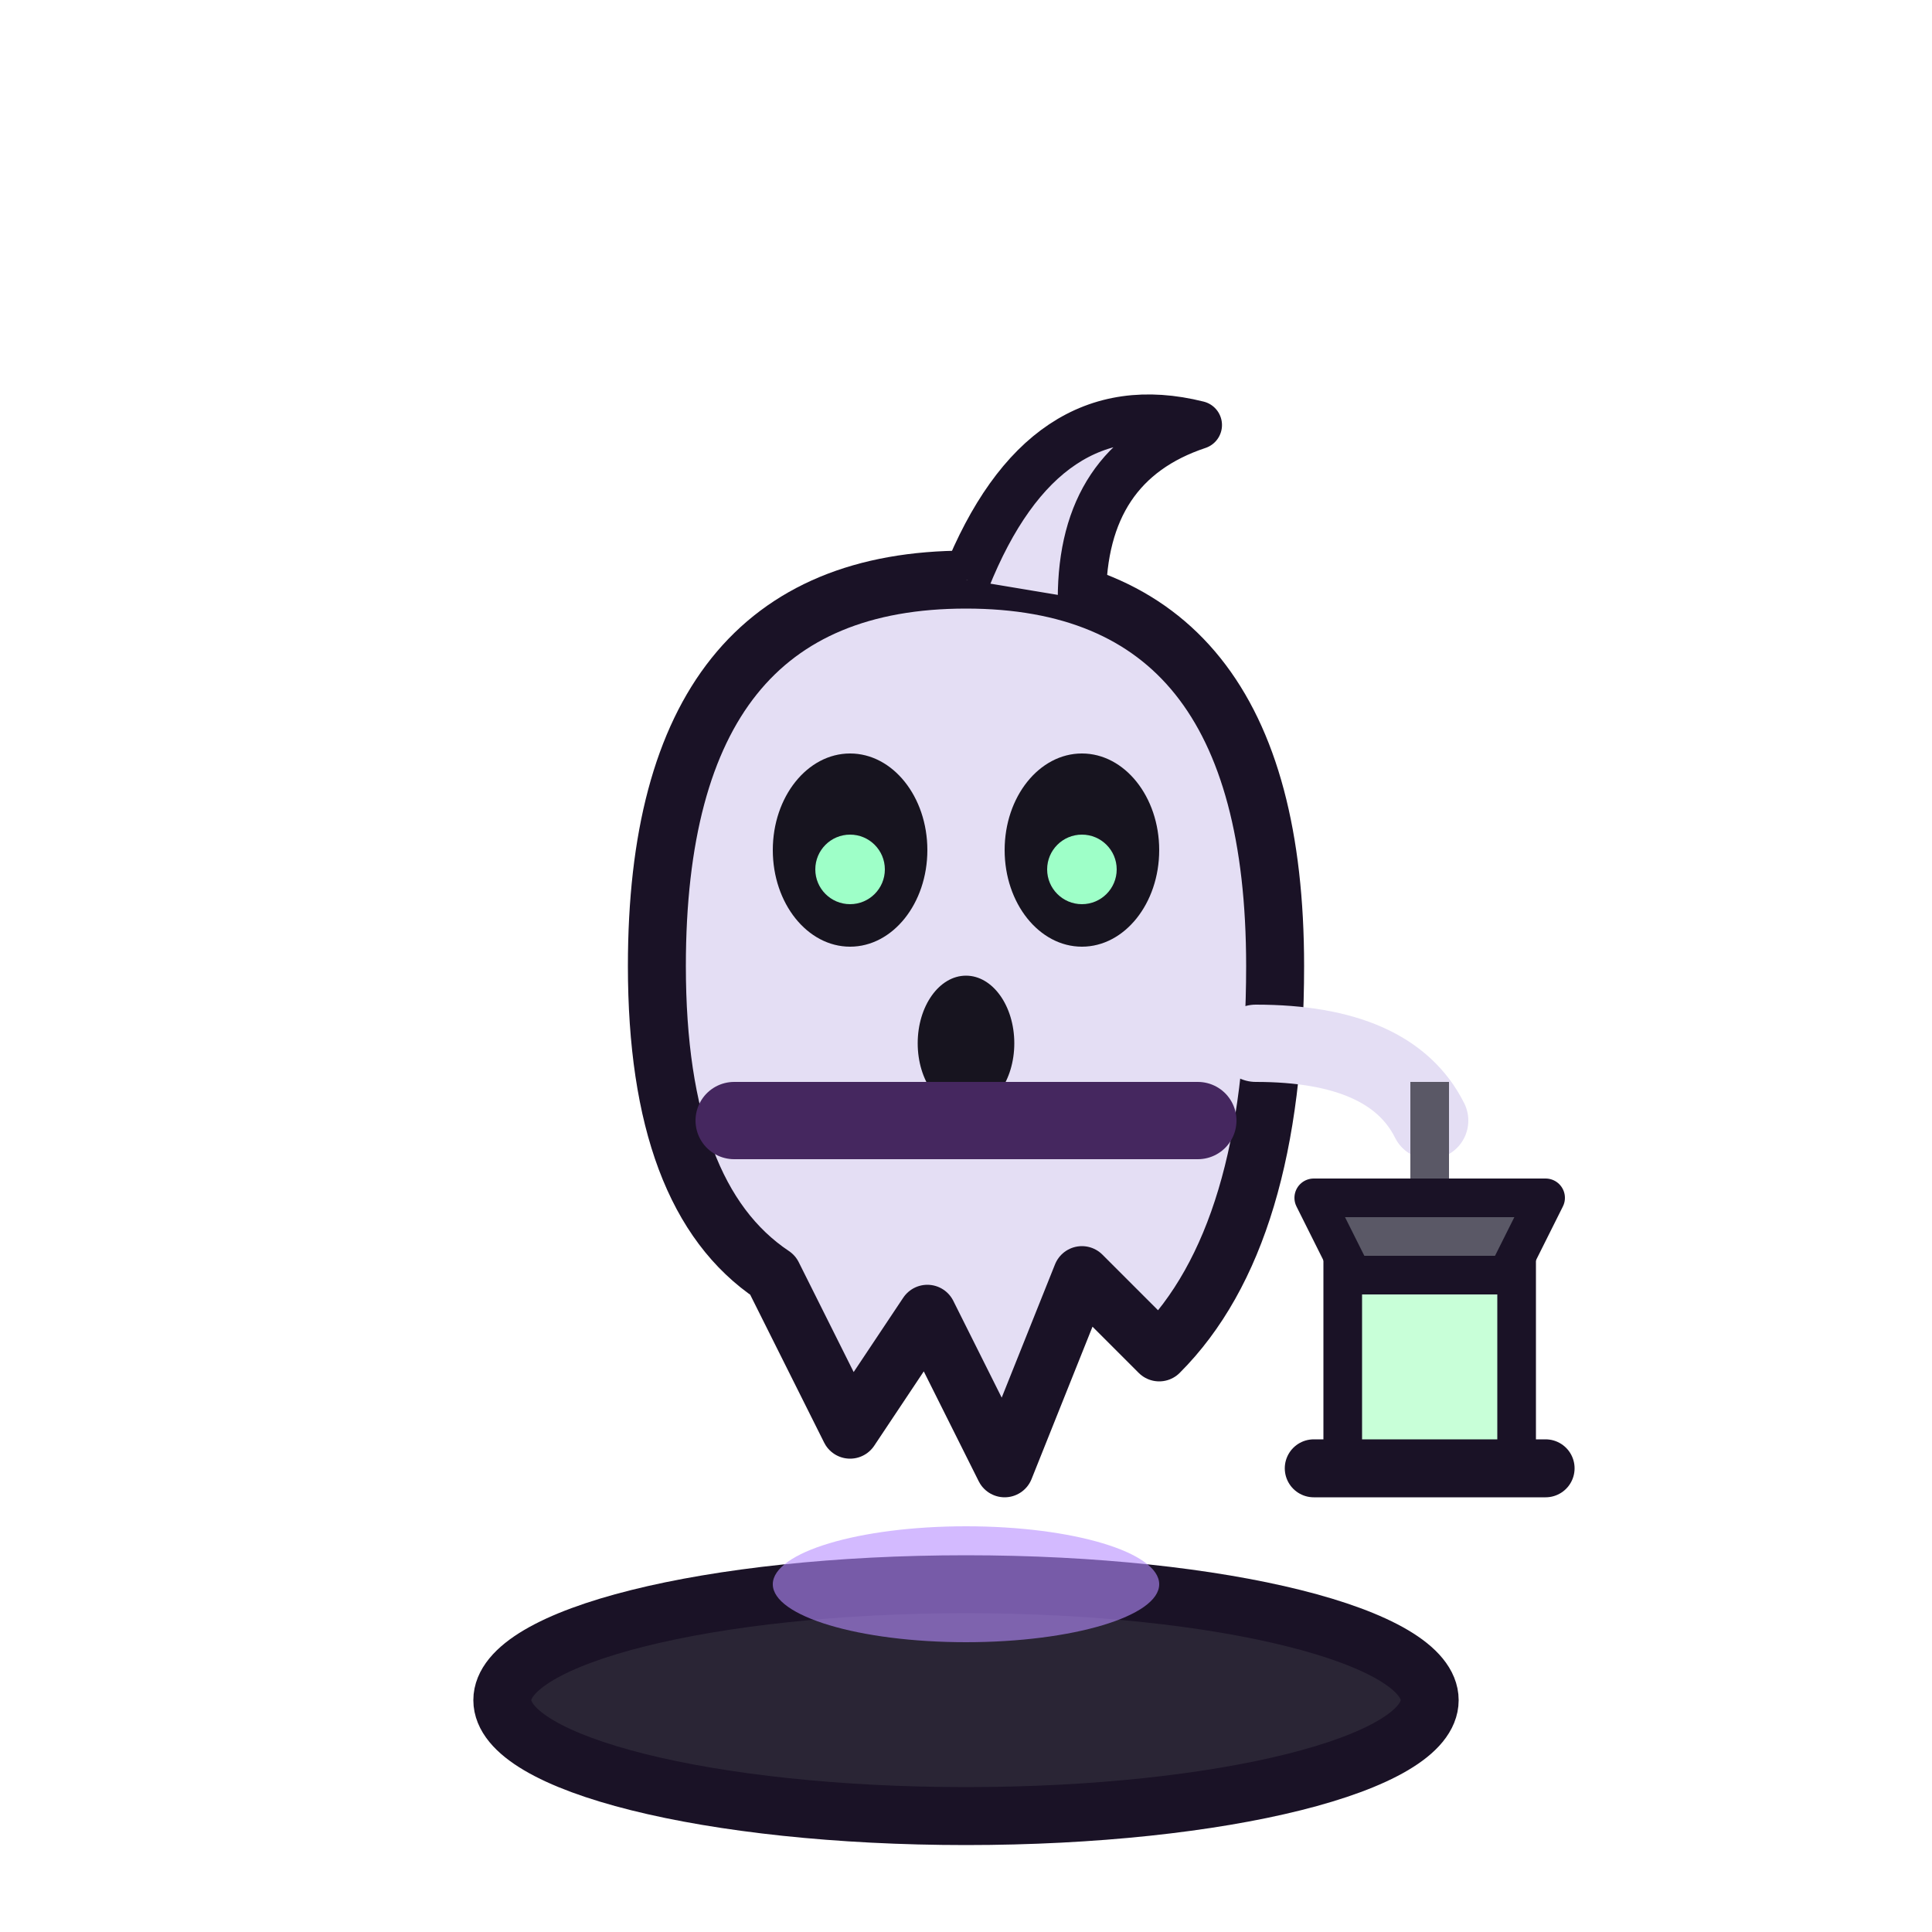
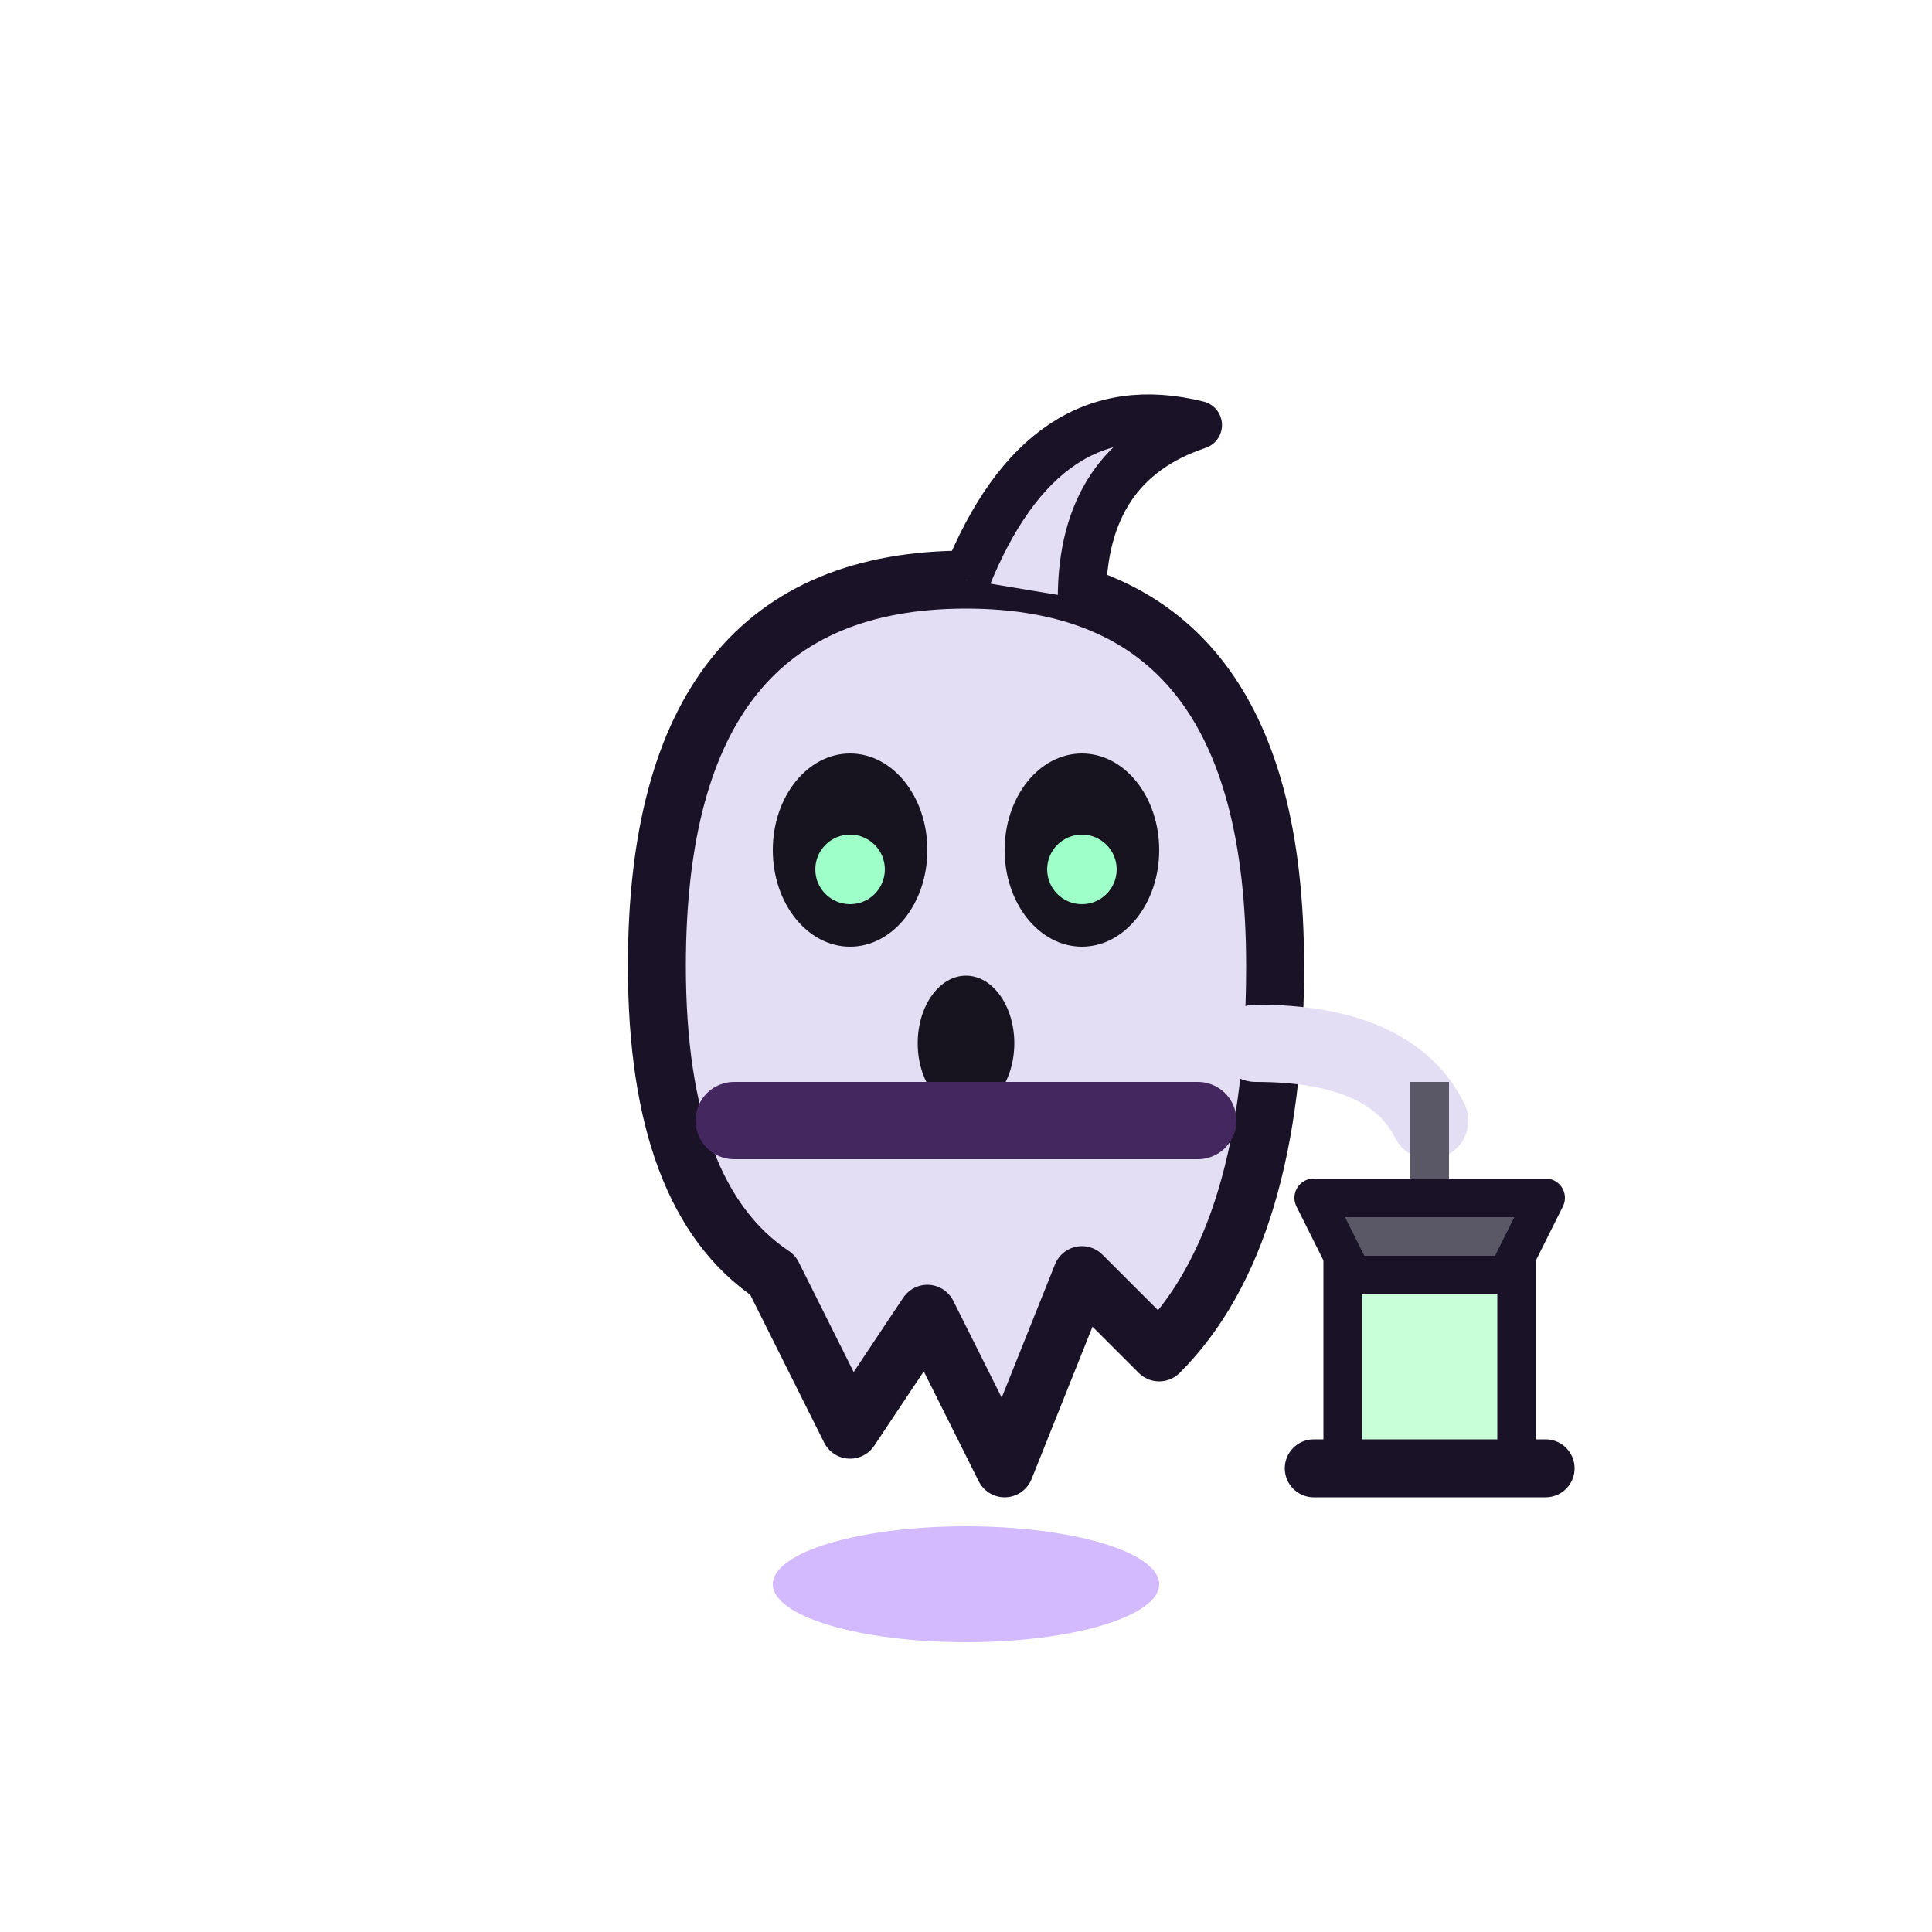
<svg xmlns="http://www.w3.org/2000/svg" viewBox="0 0 100 100">
-   <ellipse cx="50" cy="88" rx="24" ry="6" fill="#2a2535" stroke="#1a1226" stroke-width="3" />
  <ellipse cx="50" cy="82" rx="10" ry="3" fill="#b68cff" opacity="0.6" />
  <path d="M34 50 Q34 30 50 30 Q66 30 66 50 Q66 64 60 70 L56 66 L52 76 L48 68 L44 74 L40 66 Q34 62 34 50 Z" fill="#e4def4" stroke="#1a1226" stroke-width="3" stroke-linejoin="round" />
  <path d="M50 30 Q54 20 62 22 Q56 24 56 31" fill="#e4def4" stroke="#1a1226" stroke-width="2.5" stroke-linejoin="round" />
  <ellipse cx="44" cy="44" rx="4" ry="5" fill="#17141f" />
  <ellipse cx="56" cy="44" rx="4" ry="5" fill="#17141f" />
  <circle cx="44" cy="45" r="1.8" fill="#9effc8" />
  <circle cx="56" cy="45" r="1.8" fill="#9effc8" />
  <ellipse cx="50" cy="54" rx="2.5" ry="3.5" fill="#17141f" />
  <path d="M38 58 H62" stroke="#45275f" stroke-width="4" stroke-linecap="round" />
  <path d="M65 54 Q72 54 74 58" fill="none" stroke="#e4def4" stroke-width="4" stroke-linecap="round" />
  <path d="M74 56 V62" stroke="#5a5866" stroke-width="2" />
  <path d="M68 62 H80 L78 66 H70 Z" fill="#5a5866" stroke="#1a1226" stroke-width="2" stroke-linejoin="round" />
  <rect x="69.5" y="66" width="9" height="10" fill="#c8ffd8" stroke="#1a1226" stroke-width="2" />
  <path d="M68 76 H80" stroke="#1a1226" stroke-width="3" stroke-linecap="round" />
</svg>
